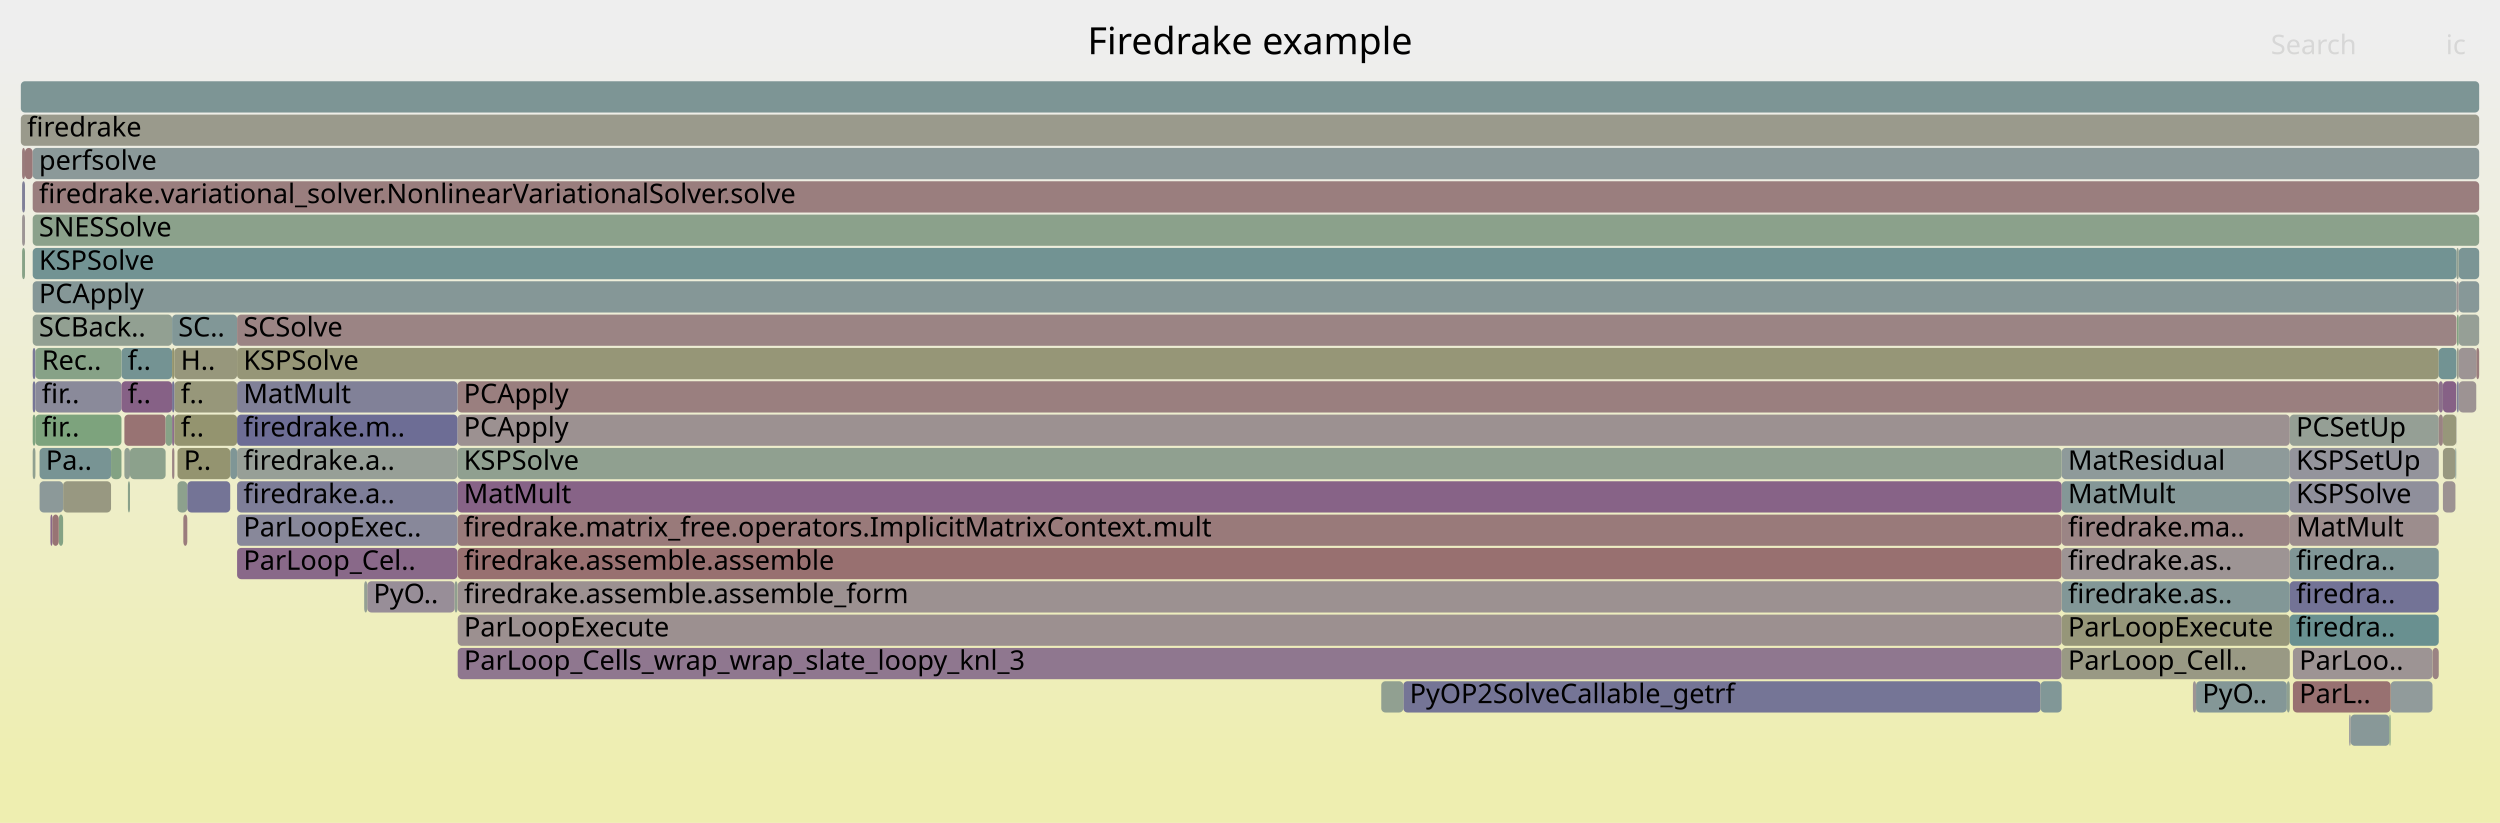
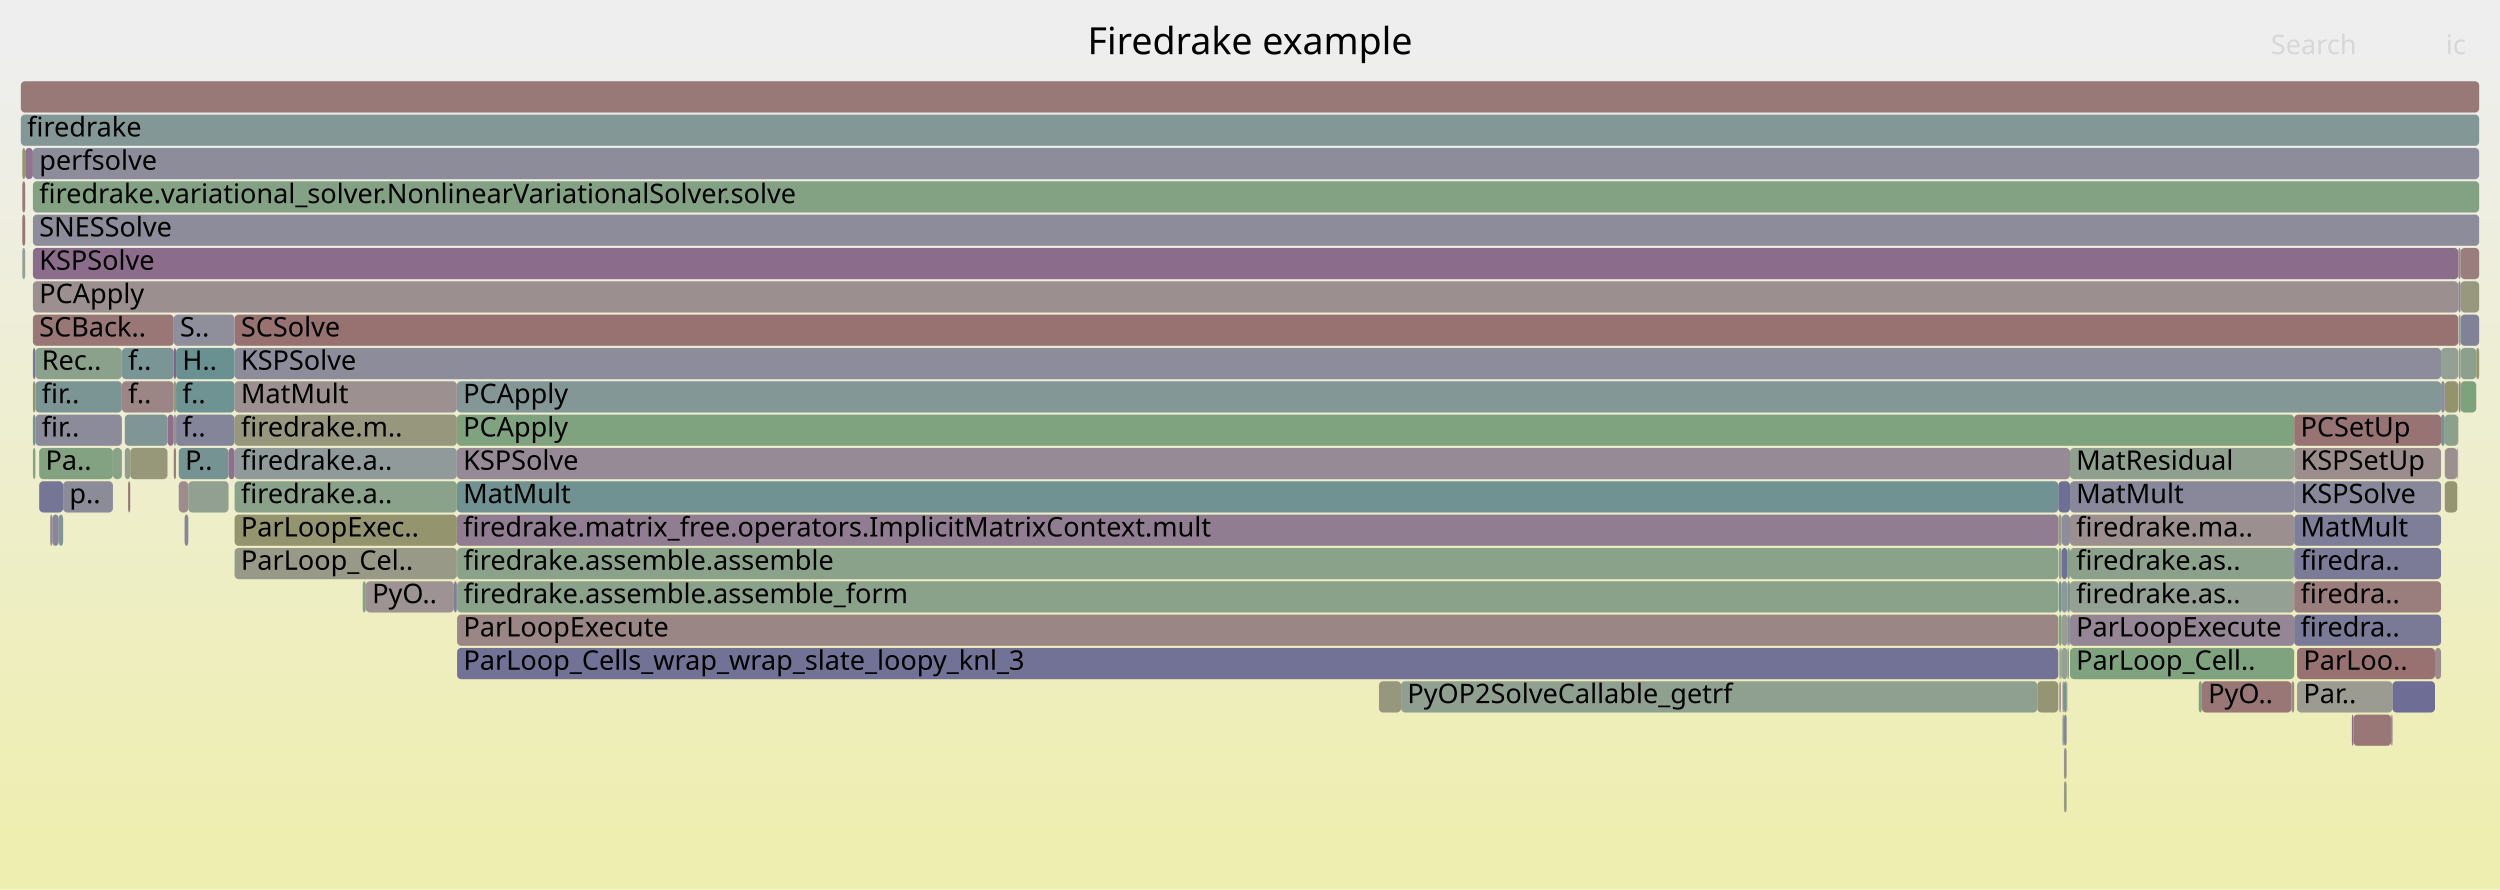
- <svg xmlns="http://www.w3.org/2000/svg" version="1.1" width="1200" height="395" viewBox="0 0 1200 395">
+ <svg xmlns="http://www.w3.org/2000/svg" version="1.1" width="1200" height="427" viewBox="0 0 1200 427">
  <defs>
    <linearGradient id="background" y1="0" y2="1" x1="0" x2="0">
      <stop stop-color="#eeeeee" offset="5%" />
      <stop stop-color="#eeeeb0" offset="95%" />
    </linearGradient>
  </defs>
  <style type="text/css">
	text { font-family:Verdana; font-size:13px; fill:rgb(0,0,0); }
	#search, #ignorecase { opacity:0.1; cursor:pointer; }
	#search:hover, #search.show, #ignorecase:hover, #ignorecase.show { opacity:1; }
	#subtitle { text-anchor:middle; font-color:rgb(160,160,160); }
	#title { text-anchor:middle; font-size:18px}
	#unzoom { cursor:pointer; }
	#frames &gt; *:hover { stroke:black; stroke-width:0.5; cursor:pointer; }
	.hide { display:none; }
	.parent { opacity:0.5; }
</style>
-   <rect x="0.0" y="0" width="1200.0" height="395.0" fill="url(#background)" />
+   <rect x="0.0" y="0" width="1200.0" height="427.0" fill="url(#background)" />
  <text id="title" x="600.00" y="26">Firedrake example</text>
-   <text id="details" x="10.00" y="377"> </text>
+   <text id="details" x="10.00" y="409"> </text>
  <text id="unzoom" x="10.00" y="26" class="hide">Reset Zoom</text>
  <text id="search" x="1090.00" y="26">Search</text>
  <text id="ignorecase" x="1174.00" y="26">ic</text>
-   <text id="matched" x="1090.00" y="377"> </text>
+   <text id="matched" x="1090.00" y="409"> </text>
  <g id="frames">
    <g>
-       <rect x="1170.6" y="183" width="2.0" height="15.0" fill="rgb(140.474,113.091,140.474)" rx="2" ry="2" />
-       <text x="1173.60" y="193.5" />
-     </g>
-     <g>
-       <rect x="219.6" y="199" width="879.5" height="15.0" fill="rgb(156.345,145.312,145.312)" rx="2" ry="2" />
-       <text x="222.58" y="209.5">PCApply</text>
-     </g>
-     <g>
-       <rect x="15.7" y="215" width="1.3" height="15.0" fill="rgb(144.042,160.272,144.042)" rx="2" ry="2" />
-       <text x="18.69" y="225.5" />
-     </g>
-     <g>
-       <rect x="989.6" y="295" width="109.5" height="15.0" fill="rgb(150.421,150.421,121.271)" rx="2" ry="2" />
-       <text x="992.63" y="305.5">ParLoopExecute</text>
-     </g>
-     <g>
-       <rect x="1099.1" y="199" width="71.5" height="15.0" fill="rgb(149.373,159.404,149.373)" rx="2" ry="2" />
-       <text x="1102.14" y="209.5">PCSetUp</text>
-     </g>
-     <g>
-       <rect x="62.4" y="215" width="17.1" height="15.0" fill="rgb(139.894,160.948,139.894)" rx="2" ry="2" />
-       <text x="65.44" y="225.5" />
-     </g>
-     <g>
-       <rect x="219.6" y="183" width="951.0" height="15.0" fill="rgb(153.936,126.846,126.846)" rx="2" ry="2" />
-       <text x="222.58" y="193.5">PCApply</text>
-     </g>
-     <g>
-       <rect x="61.4" y="231" width="1.0" height="15.0" fill="rgb(137.906,161.271,137.906)" rx="2" ry="2" />
-       <text x="64.38" y="241.5" />
-     </g>
-     <g>
-       <rect x="219.6" y="247" width="770.0" height="15.0" fill="rgb(153.357,122.406,122.406)" rx="2" ry="2" />
-       <text x="222.58" y="257.5">firedrake.matrix_free.operators.ImplicitMatrixContext.mult</text>
-     </g>
-     <g>
-       <rect x="218.2" y="279" width="1.4" height="15.0" fill="rgb(144.127,160.258,144.127)" rx="2" ry="2" />
-       <text x="221.17" y="289.5" />
-     </g>
-     <g>
-       <rect x="1099.1" y="279" width="71.5" height="15.0" fill="rgb(114.556,114.556,149.592)" rx="2" ry="2" />
-       <text x="1102.14" y="289.5">firedra..</text>
-     </g>
-     <g>
-       <rect x="82.6" y="199" width="1.1" height="15.0" fill="rgb(139.538,110.692,139.538)" rx="2" ry="2" />
-       <text x="85.56" y="209.5" />
-     </g>
-     <g>
-       <rect x="989.6" y="279" width="109.5" height="15.0" fill="rgb(129.807,150.691,150.691)" rx="2" ry="2" />
-       <text x="992.63" y="289.5">firedrake.as..</text>
-     </g>
-     <g>
-       <rect x="1097.7" y="327" width="1.4" height="15.0" fill="rgb(144.429,160.209,144.429)" rx="2" ry="2" />
-       <text x="1100.71" y="337.5" />
-     </g>
-     <g>
-       <rect x="59.7" y="215" width="2.7" height="15.0" fill="rgb(145.884,159.972,145.884)" rx="2" ry="2" />
-       <text x="62.72" y="225.5" />
-     </g>
-     <g>
-       <rect x="59.7" y="199" width="19.8" height="15.0" fill="rgb(152.452,115.463,115.463)" rx="2" ry="2" />
-       <text x="62.72" y="209.5" />
-     </g>
-     <g>
-       <rect x="83.7" y="199" width="30.1" height="15.0" fill="rgb(148.294,148.294,110.963)" rx="2" ry="2" />
-       <text x="86.74" y="209.5">f..</text>
-     </g>
-     <g>
-       <rect x="113.8" y="247" width="105.8" height="15.0" fill="rgb(135.622,135.622,153.669)" rx="2" ry="2" />
-       <text x="116.84" y="257.5">ParLoopExec..</text>
-     </g>
-     <g>
-       <rect x="85.2" y="231" width="4.7" height="15.0" fill="rgb(141.148,160.743,141.148)" rx="2" ry="2" />
-       <text x="88.19" y="241.5" />
-     </g>
-     <g>
-       <rect x="15.7" y="103" width="1174.3" height="15.0" fill="rgb(139.426,161.024,139.426)" rx="2" ry="2" />
-       <text x="18.69" y="113.5">SNESSolve</text>
-     </g>
-     <g>
-       <rect x="24.2" y="247" width="1.0" height="15.0" fill="rgb(136.748,103.541,136.748)" rx="2" ry="2" />
-       <text x="27.19" y="257.5" />
-     </g>
-     <g>
-       <rect x="1147.5" y="327" width="20.1" height="15.0" fill="rgb(144.951,154.617,154.617)" rx="2" ry="2" />
-       <text x="1150.51" y="337.5" />
-     </g>
-     <g>
-       <rect x="113.8" y="215" width="105.8" height="15.0" fill="rgb(150.614,159.202,150.614)" rx="2" ry="2" />
-       <text x="116.84" y="225.5">firedrake.a..</text>
-     </g>
-     <g>
-       <rect x="83.7" y="167" width="30.1" height="15.0" fill="rgb(151.017,151.017,124.16)" rx="2" ry="2" />
-       <text x="86.74" y="177.5">H..</text>
-     </g>
-     <g>
-       <rect x="989.6" y="215" width="109.5" height="15.0" fill="rgb(141.802,153.801,153.801)" rx="2" ry="2" />
-       <text x="992.63" y="225.5">MatResidual</text>
-     </g>
-     <g>
-       <rect x="10.6" y="87" width="1.4" height="15.0" fill="rgb(128.049,128.049,152.203)" rx="2" ry="2" />
-       <text x="13.58" y="97.5" />
-     </g>
-     <g>
-       <rect x="1167.6" y="311" width="3.0" height="15.0" fill="rgb(154.495,131.127,131.127)" rx="2" ry="2" />
-       <text x="1170.57" y="321.5" />
-     </g>
-     <g>
-       <rect x="113.8" y="167" width="1056.8" height="15.0" fill="rgb(149.863,149.863,118.565)" rx="2" ry="2" />
-       <text x="116.84" y="177.5">KSPSolve</text>
-     </g>
-     <g>
-       <rect x="82.6" y="215" width="1.1" height="15.0" fill="rgb(154.6,131.937,131.937)" rx="2" ry="2" />
-       <text x="85.56" y="225.5" />
-     </g>
-     <g>
-       <rect x="1052.6" y="327" width="1.5" height="15.0" fill="rgb(156.745,148.378,148.378)" rx="2" ry="2" />
-       <text x="1055.62" y="337.5" />
-     </g>
-     <g>
-       <rect x="19.0" y="215" width="34.3" height="15.0" fill="rgb(120.497,148.277,148.277)" rx="2" ry="2" />
-       <text x="22.00" y="225.5">Pa..</text>
-     </g>
-     <g>
-       <rect x="17.0" y="199" width="41.3" height="15.0" fill="rgb(124.824,163.401,124.824)" rx="2" ry="2" />
-       <text x="20.03" y="209.5">fir..</text>
-     </g>
-     <g>
-       <rect x="58.3" y="167" width="24.3" height="15.0" fill="rgb(116.119,147.142,147.142)" rx="2" ry="2" />
-       <text x="61.26" y="177.5">f..</text>
-     </g>
-     <g>
-       <rect x="10.6" y="103" width="1.4" height="15.0" fill="rgb(156.797,148.776,148.776)" rx="2" ry="2" />
-       <text x="13.58" y="113.5" />
-     </g>
-     <g>
-       <rect x="10.6" y="71" width="1.4" height="15.0" fill="rgb(153.385,122.62,122.62)" rx="2" ry="2" />
-       <text x="13.58" y="81.5" />
-     </g>
-     <g>
-       <rect x="174.8" y="279" width="1.5" height="15.0" fill="rgb(148.226,159.591,148.226)" rx="2" ry="2" />
-       <text x="177.80" y="289.5" />
-     </g>
-     <g>
-       <rect x="15.7" y="87" width="1174.3" height="15.0" fill="rgb(153.797,125.778,125.778)" rx="2" ry="2" />
-       <text x="18.69" y="97.5">firedrake.variational_solver.NonlinearVariationalSolver.solve</text>
-     </g>
-     <g>
-       <rect x="15.7" y="199" width="1.3" height="15.0" fill="rgb(127.178,163.018,127.178)" rx="2" ry="2" />
-       <text x="18.69" y="209.5" />
-     </g>
-     <g>
-       <rect x="1180.2" y="183" width="8.4" height="15.0" fill="rgb(156.626,147.463,147.463)" rx="2" ry="2" />
+       <rect x="1173.5" y="231" width="6.0" height="15.0" fill="rgb(148.624,148.624,112.561)" rx="2" ry="2" />
+       <text x="1176.52" y="241.5" />
+     </g>
+     <g>
+       <rect x="1102.6" y="327" width="45.8" height="15.0" fill="rgb(155.43,155.43,145.545)" rx="2" ry="2" />
+       <text x="1105.62" y="337.5">Par..</text>
+     </g>
+     <g>
+       <rect x="1171.7" y="167" width="8.3" height="15.0" fill="rgb(147.4,159.726,147.4)" rx="2" ry="2" />
+       <text x="1174.67" y="177.5" />
+     </g>
+     <g>
+       <rect x="989.6" y="247" width="4.0" height="15.0" fill="rgb(142.263,142.263,154.954)" rx="2" ry="2" />
+       <text x="992.63" y="257.5" />
+     </g>
+     <g>
+       <rect x="993.6" y="279" width="107.6" height="15.0" fill="rgb(147.358,159.732,147.358)" rx="2" ry="2" />
+       <text x="996.55" y="289.5">firedrake.as..</text>
+     </g>
+     <g>
+       <rect x="1055.4" y="327" width="1.5" height="15.0" fill="rgb(126.766,163.085,126.766)" rx="2" ry="2" />
+       <text x="1058.45" y="337.5" />
+     </g>
+     <g>
+       <rect x="30.3" y="231" width="23.9" height="15.0" fill="rgb(138.616,138.616,154.248)" rx="2" ry="2" />
+       <text x="33.30" y="241.5">p..</text>
+     </g>
+     <g>
+       <rect x="992.3" y="263" width="1.3" height="15.0" fill="rgb(125.468,163.296,125.468)" rx="2" ry="2" />
+       <text x="995.33" y="273.5" />
+     </g>
+     <g>
+       <rect x="15.8" y="119" width="1164.2" height="15.0" fill="rgb(138.909,109.08,138.909)" rx="2" ry="2" />
+       <text x="18.83" y="129.5">KSPSolve</text>
+     </g>
+     <g>
+       <rect x="1180.2" y="151" width="0.9" height="15.0" fill="rgb(143.617,160.341,143.617)" rx="2" ry="2" />
+       <text x="1183.21" y="161.5" />
+     </g>
+     <g>
+       <rect x="988.0" y="247" width="1.6" height="15.0" fill="rgb(153.265,153.265,135.055)" rx="2" ry="2" />
+       <text x="990.97" y="257.5" />
+     </g>
+     <g>
+       <rect x="1181.1" y="135" width="8.9" height="15.0" fill="rgb(151.688,151.688,127.411)" rx="2" ry="2" />
+       <text x="1184.09" y="145.5" />
+     </g>
+     <g>
+       <rect x="988.2" y="263" width="1.4" height="15.0" fill="rgb(140.941,160.777,140.941)" rx="2" ry="2" />
+       <text x="991.20" y="273.5" />
+     </g>
+     <g>
+       <rect x="112.6" y="167" width="1059.1" height="15.0" fill="rgb(139.778,139.778,154.473)" rx="2" ry="2" />
+       <text x="115.63" y="177.5">KSPSolve</text>
+     </g>
+     <g>
+       <rect x="80.4" y="199" width="3.0" height="15.0" fill="rgb(140.028,111.947,140.028)" rx="2" ry="2" />
+       <text x="83.45" y="209.5" />
+     </g>
+     <g>
+       <rect x="990.0" y="327" width="0.7" height="15.0" fill="rgb(155.204,136.562,136.562)" rx="2" ry="2" />
+       <text x="992.96" y="337.5" />
+     </g>
+     <g>
+       <rect x="993.6" y="231" width="107.6" height="15.0" fill="rgb(135.589,135.589,153.662)" rx="2" ry="2" />
+       <text x="996.55" y="241.5">MatMult</text>
+     </g>
+     <g>
+       <rect x="217.9" y="279" width="1.4" height="15.0" fill="rgb(126.571,126.571,151.917)" rx="2" ry="2" />
+       <text x="220.86" y="289.5" />
+     </g>
+     <g>
+       <rect x="1173.5" y="183" width="6.4" height="15.0" fill="rgb(147.624,147.624,107.717)" rx="2" ry="2" />
+       <text x="1176.52" y="193.5" />
+     </g>
+     <g>
+       <rect x="1101.2" y="215" width="70.5" height="15.0" fill="rgb(155.78,140.978,140.978)" rx="2" ry="2" />
+       <text x="1104.25" y="225.5">KSPSetUp</text>
+     </g>
+     <g>
+       <rect x="10.7" y="71" width="1.4" height="15.0" fill="rgb(148.573,148.573,112.316)" rx="2" ry="2" />
+       <text x="13.66" y="81.5" />
+     </g>
+     <g>
+       <rect x="989.6" y="263" width="2.7" height="15.0" fill="rgb(110.714,110.714,148.848)" rx="2" ry="2" />
+       <text x="992.63" y="273.5" />
+     </g>
+     <g>
+       <rect x="1128.9" y="343" width="0.7" height="15.0" fill="rgb(137.802,106.243,137.802)" rx="2" ry="2" />
+       <text x="1131.92" y="353.5" />
+     </g>
+     <g>
+       <rect x="15.8" y="151" width="67.6" height="15.0" fill="rgb(152.86,118.597,118.597)" rx="2" ry="2" />
+       <text x="18.83" y="161.5">SCBack..</text>
+     </g>
+     <g>
+       <rect x="219.4" y="295" width="768.6" height="15.0" fill="rgb(154.852,133.865,133.865)" rx="2" ry="2" />
+       <text x="222.45" y="305.5">ParLoopExecute</text>
+     </g>
+     <g>
+       <rect x="90.4" y="231" width="19.3" height="15.0" fill="rgb(144.548,160.19,144.548)" rx="2" ry="2" />
+       <text x="93.35" y="241.5" />
+     </g>
+     <g>
+       <rect x="17.0" y="199" width="41.5" height="15.0" fill="rgb(138.557,138.557,154.237)" rx="2" ry="2" />
+       <text x="20.01" y="209.5">fir..</text>
+     </g>
+     <g>
+       <rect x="10.7" y="87" width="1.4" height="15.0" fill="rgb(153.296,121.936,121.936)" rx="2" ry="2" />
+       <text x="13.66" y="97.5" />
+     </g>
+     <g>
+       <rect x="83.4" y="199" width="1.1" height="15.0" fill="rgb(156.147,143.792,143.792)" rx="2" ry="2" />
+       <text x="86.37" y="209.5" />
+     </g>
+     <g>
+       <rect x="988.2" y="279" width="1.4" height="15.0" fill="rgb(114.186,146.641,146.641)" rx="2" ry="2" />
+       <text x="991.20" y="289.5" />
+     </g>
+     <g>
+       <rect x="15.8" y="103" width="1174.2" height="15.0" fill="rgb(139.635,139.635,154.446)" rx="2" ry="2" />
+       <text x="18.83" y="113.5">SNESSolve</text>
+     </g>
+     <g>
+       <rect x="1171.7" y="183" width="1.8" height="15.0" fill="rgb(140.669,140.669,154.646)" rx="2" ry="2" />
+       <text x="1174.67" y="193.5" />
+     </g>
+     <g>
+       <rect x="1179.9" y="183" width="0.1" height="15.0" fill="rgb(128.988,150.478,150.478)" rx="2" ry="2" />
+       <text x="1182.91" y="193.5" />
+     </g>
+     <g>
+       <rect x="219.3" y="231" width="768.7" height="15.0" fill="rgb(113.419,146.442,146.442)" rx="2" ry="2" />
+       <text x="222.31" y="241.5">MatMult</text>
+     </g>
+     <g>
+       <rect x="112.6" y="151" width="1067.4" height="15.0" fill="rgb(152.1,112.764,112.764)" rx="2" ry="2" />
+       <text x="115.63" y="161.5">SCSolve</text>
+     </g>
+     <g>
+       <rect x="992.3" y="279" width="1.3" height="15.0" fill="rgb(128.482,150.347,150.347)" rx="2" ry="2" />
+       <text x="995.33" y="289.5" />
+     </g>
+     <g>
+       <rect x="219.4" y="311" width="768.6" height="15.0" fill="rgb(114.358,114.358,149.553)" rx="2" ry="2" />
+       <text x="222.45" y="321.5">ParLoop_Cells_wrap_wrap_slate_loopy_knl_3</text>
+     </g>
+     <g>
+       <rect x="993.6" y="263" width="107.6" height="15.0" fill="rgb(140.483,160.852,140.483)" rx="2" ry="2" />
+       <text x="996.55" y="273.5">firedrake.as..</text>
+     </g>
+     <g>
+       <rect x="10.0" y="39" width="1180.0" height="15.0" fill="rgb(153.088,120.345,120.345)" rx="2" ry="2" />
+       <text x="13.00" y="49.5" />
+     </g>
+     <g>
+       <rect x="1179.9" y="199" width="0.1" height="15.0" fill="rgb(154.294,129.589,129.589)" rx="2" ry="2" />
+       <text x="1182.91" y="209.5" />
+     </g>
+     <g>
+       <rect x="85.8" y="215" width="23.9" height="15.0" fill="rgb(116.953,147.358,147.358)" rx="2" ry="2" />
+       <text x="88.85" y="225.5">P..</text>
+     </g>
+     <g>
+       <rect x="672.5" y="327" width="305.4" height="15.0" fill="rgb(143.588,160.346,143.588)" rx="2" ry="2" />
+       <text x="675.51" y="337.5">PyOP2SolveCallable_getrf</text>
+     </g>
+     <g>
+       <rect x="17.0" y="167" width="41.5" height="15.0" fill="rgb(139.817,160.96,139.817)" rx="2" ry="2" />
+       <text x="20.01" y="177.5">Rec..</text>
+     </g>
+     <g>
+       <rect x="18.8" y="215" width="35.4" height="15.0" fill="rgb(130.494,162.478,130.494)" rx="2" ry="2" />
+       <text x="21.83" y="225.5">Pa..</text>
+     </g>
+     <g>
+       <rect x="988.5" y="327" width="0.7" height="15.0" fill="rgb(147.376,130.775,147.376)" rx="2" ry="2" />
+       <text x="991.48" y="337.5" />
+     </g>
+     <g>
+       <rect x="85.8" y="231" width="4.6" height="15.0" fill="rgb(155.627,139.805,139.805)" rx="2" ry="2" />
+       <text x="88.85" y="241.5" />
+     </g>
+     <g>
+       <rect x="993.6" y="311" width="107.6" height="15.0" fill="rgb(127.263,163.004,127.263)" rx="2" ry="2" />
+       <text x="996.55" y="321.5">ParLoop_Cell..</text>
+     </g>
+     <g>
+       <rect x="1180.0" y="135" width="1.1" height="15.0" fill="rgb(147.081,130.021,147.081)" rx="2" ry="2" />
+       <text x="1183.05" y="145.5" />
+     </g>
+     <g>
+       <rect x="990.7" y="375" width="1.3" height="15.0" fill="rgb(152.988,152.988,133.71)" rx="2" ry="2" />
+       <text x="993.67" y="385.5" />
+     </g>
+     <g>
+       <rect x="992.3" y="311" width="0.8" height="15.0" fill="rgb(152.537,152.537,131.524)" rx="2" ry="2" />
+       <text x="995.33" y="321.5" />
+     </g>
+     <g>
+       <rect x="15.8" y="215" width="1.2" height="15.0" fill="rgb(134.084,161.893,134.084)" rx="2" ry="2" />
+       <text x="18.83" y="225.5" />
+     </g>
+     <g>
+       <rect x="175.6" y="279" width="42.3" height="15.0" fill="rgb(156.542,146.822,146.822)" rx="2" ry="2" />
+       <text x="178.63" y="289.5">PyO..</text>
+     </g>
+     <g>
+       <rect x="15.8" y="167" width="1.2" height="15.0" fill="rgb(118.846,118.846,150.422)" rx="2" ry="2" />
+       <text x="18.83" y="177.5" />
+     </g>
+     <g>
+       <rect x="989.6" y="295" width="2.7" height="15.0" fill="rgb(155.911,155.911,147.877)" rx="2" ry="2" />
+       <text x="992.63" y="305.5" />
+     </g>
+     <g>
+       <rect x="58.5" y="167" width="24.9" height="15.0" fill="rgb(121.91,148.643,148.643)" rx="2" ry="2" />
+       <text x="61.48" y="177.5">f..</text>
+     </g>
+     <g>
+       <rect x="219.3" y="183" width="952.4" height="15.0" fill="rgb(131.988,151.256,151.256)" rx="2" ry="2" />
+       <text x="222.31" y="193.5">PCApply</text>
+     </g>
+     <g>
+       <rect x="1171.7" y="199" width="1.8" height="15.0" fill="rgb(117.64,147.536,147.536)" rx="2" ry="2" />
+       <text x="1174.67" y="209.5" />
+     </g>
+     <g>
+       <rect x="58.5" y="183" width="24.9" height="15.0" fill="rgb(154.687,132.599,132.599)" rx="2" ry="2" />
+       <text x="61.48" y="193.5">f..</text>
+     </g>
+     <g>
+       <rect x="988.5" y="311" width="0.7" height="15.0" fill="rgb(125.969,163.214,125.969)" rx="2" ry="2" />
+       <text x="991.48" y="321.5" />
+     </g>
+     <g>
+       <rect x="993.6" y="295" width="107.6" height="15.0" fill="rgb(148.469,133.577,148.469)" rx="2" ry="2" />
+       <text x="996.55" y="305.5">ParLoopExecute</text>
+     </g>
+     <g>
+       <rect x="1101.2" y="199" width="70.5" height="15.0" fill="rgb(152.415,115.181,115.181)" rx="2" ry="2" />
+       <text x="1104.25" y="209.5">PCSetUp</text>
+     </g>
+     <g>
+       <rect x="10.0" y="55" width="1180.0" height="15.0" fill="rgb(130.689,150.919,150.919)" rx="2" ry="2" />
+       <text x="13.00" y="65.5">firedrake</text>
+     </g>
+     <g>
+       <rect x="990.7" y="343" width="1.3" height="15.0" fill="rgb(132.702,132.702,153.104)" rx="2" ry="2" />
+       <text x="993.67" y="353.5" />
+     </g>
+     <g>
+       <rect x="17.0" y="183" width="41.5" height="15.0" fill="rgb(122.772,148.867,148.867)" rx="2" ry="2" />
+       <text x="20.01" y="193.5">fir..</text>
+     </g>
+     <g>
+       <rect x="1179.5" y="215" width="0.4" height="15.0" fill="rgb(155.666,140.109,140.109)" rx="2" ry="2" />
+       <text x="1182.53" y="225.5" />
+     </g>
+     <g>
+       <rect x="1173.5" y="215" width="6.0" height="15.0" fill="rgb(156.099,143.429,143.429)" rx="2" ry="2" />
+       <text x="1176.52" y="225.5" />
+     </g>
+     <g>
+       <rect x="219.3" y="199" width="881.9" height="15.0" fill="rgb(127.407,162.98,127.407)" rx="2" ry="2" />
+       <text x="222.31" y="209.5">PCApply</text>
+     </g>
+     <g>
+       <rect x="993.1" y="295" width="0.5" height="15.0" fill="rgb(134.037,161.901,134.037)" rx="2" ry="2" />
+       <text x="996.14" y="305.5" />
+     </g>
+     <g>
+       <rect x="28.2" y="247" width="2.1" height="15.0" fill="rgb(126.209,149.758,149.758)" rx="2" ry="2" />
+       <text x="31.16" y="257.5" />
+     </g>
+     <g>
+       <rect x="88.6" y="247" width="1.8" height="15.0" fill="rgb(134.255,134.255,153.404)" rx="2" ry="2" />
+       <text x="91.56" y="257.5" />
+     </g>
+     <g>
+       <rect x="83.4" y="151" width="29.2" height="15.0" fill="rgb(142.891,142.891,155.076)" rx="2" ry="2" />
+       <text x="86.37" y="161.5">S..</text>
+     </g>
+     <g>
+       <rect x="174.1" y="279" width="1.5" height="15.0" fill="rgb(132.636,162.129,132.636)" rx="2" ry="2" />
+       <text x="177.14" y="289.5" />
+     </g>
+     <g>
+       <rect x="219.3" y="247" width="768.7" height="15.0" fill="rgb(145.298,125.452,145.298)" rx="2" ry="2" />
+       <text x="222.31" y="257.5">firedrake.matrix_free.operators.ImplicitMatrixContext.mult</text>
+     </g>
+     <g>
+       <rect x="1148.4" y="327" width="20.4" height="15.0" fill="rgb(109.069,109.069,148.529)" rx="2" ry="2" />
+       <text x="1151.36" y="337.5" />
+     </g>
+     <g>
+       <rect x="219.3" y="215" width="774.3" height="15.0" fill="rgb(150.135,137.846,150.135)" rx="2" ry="2" />
+       <text x="222.31" y="225.5">KSPSolve</text>
+     </g>
+     <g>
+       <rect x="83.4" y="215" width="1.1" height="15.0" fill="rgb(153.775,125.609,125.609)" rx="2" ry="2" />
+       <text x="86.37" y="225.5" />
+     </g>
+     <g>
+       <rect x="12.1" y="71" width="3.7" height="15.0" fill="rgb(141.745,116.347,141.745)" rx="2" ry="2" />
+       <text x="15.13" y="81.5" />
+     </g>
+     <g>
+       <rect x="83.4" y="167" width="1.1" height="15.0" fill="rgb(134.185,96.973,134.185)" rx="2" ry="2" />
+       <text x="86.37" y="177.5" />
+     </g>
+     <g>
+       <rect x="988.2" y="295" width="1.4" height="15.0" fill="rgb(123.67,163.589,123.67)" rx="2" ry="2" />
+       <text x="991.20" y="305.5" />
+     </g>
+     <g>
+       <rect x="83.4" y="183" width="1.1" height="15.0" fill="rgb(150.859,150.859,123.393)" rx="2" ry="2" />
+       <text x="86.37" y="193.5" />
+     </g>
+     <g>
+       <rect x="59.9" y="215" width="2.6" height="15.0" fill="rgb(144.207,160.245,144.207)" rx="2" ry="2" />
+       <text x="62.90" y="225.5" />
+     </g>
+     <g>
+       <rect x="10.7" y="119" width="1.4" height="15.0" fill="rgb(150.768,159.177,150.768)" rx="2" ry="2" />
+       <text x="13.66" y="129.5" />
+     </g>
+     <g>
+       <rect x="977.9" y="327" width="10.1" height="15.0" fill="rgb(149.097,149.097,114.853)" rx="2" ry="2" />
+       <text x="980.86" y="337.5" />
+     </g>
+     <g>
+       <rect x="989.2" y="311" width="0.4" height="15.0" fill="rgb(150.78,139.5,150.78)" rx="2" ry="2" />
+       <text x="992.22" y="321.5" />
+     </g>
+     <g>
+       <rect x="992.0" y="327" width="0.3" height="15.0" fill="rgb(144.483,123.363,144.483)" rx="2" ry="2" />
+       <text x="994.95" y="337.5" />
+     </g>
+     <g>
+       <rect x="24.1" y="247" width="1.0" height="15.0" fill="rgb(154.957,134.671,134.671)" rx="2" ry="2" />
+       <text x="27.12" y="257.5" />
+     </g>
+     <g>
+       <rect x="1173.5" y="199" width="6.4" height="15.0" fill="rgb(140.168,160.903,140.168)" rx="2" ry="2" />
+       <text x="1176.52" y="209.5" />
+     </g>
+     <g>
+       <rect x="25.1" y="247" width="3.1" height="15.0" fill="rgb(135.246,135.246,153.596)" rx="2" ry="2" />
+       <text x="28.14" y="257.5" />
+     </g>
+     <g>
+       <rect x="112.6" y="215" width="106.7" height="15.0" fill="rgb(143.79,154.316,154.316)" rx="2" ry="2" />
+       <text x="115.63" y="225.5">firedrake.a..</text>
+     </g>
+     <g>
+       <rect x="112.6" y="199" width="106.7" height="15.0" fill="rgb(151.261,151.261,125.34)" rx="2" ry="2" />
+       <text x="115.63" y="209.5">firedrake.m..</text>
+     </g>
+     <g>
+       <rect x="1180.2" y="183" width="0.9" height="15.0" fill="rgb(154.244,129.204,129.204)" rx="2" ry="2" />
      <text x="1183.21" y="193.5" />
    </g>
    <g>
-       <rect x="219.7" y="311" width="769.9" height="15.0" fill="rgb(142.971,119.489,142.971)" rx="2" ry="2" />
-       <text x="222.70" y="321.5">ParLoop_Cells_wrap_wrap_slate_loopy_knl_3</text>
-     </g>
-     <g>
-       <rect x="673.6" y="327" width="305.9" height="15.0" fill="rgb(117.424,117.424,150.147)" rx="2" ry="2" />
-       <text x="676.63" y="337.5">PyOP2SolveCallable_getrf</text>
-     </g>
-     <g>
-       <rect x="113.8" y="199" width="105.8" height="15.0" fill="rgb(108.925,108.925,148.502)" rx="2" ry="2" />
-       <text x="116.84" y="209.5">firedrake.m..</text>
-     </g>
-     <g>
-       <rect x="1179.1" y="135" width="1.1" height="15.0" fill="rgb(156.71,148.108,148.108)" rx="2" ry="2" />
-       <text x="1182.13" y="145.5" />
-     </g>
-     <g>
-       <rect x="1128.3" y="343" width="18.6" height="15.0" fill="rgb(136.445,152.412,152.412)" rx="2" ry="2" />
-       <text x="1131.27" y="353.5" />
-     </g>
-     <g>
-       <rect x="1180.2" y="135" width="9.8" height="15.0" fill="rgb(134.824,151.992,151.992)" rx="2" ry="2" />
-       <text x="1183.21" y="145.5" />
-     </g>
-     <g>
-       <rect x="1099.1" y="263" width="71.5" height="15.0" fill="rgb(127.6,150.118,150.118)" rx="2" ry="2" />
-       <text x="1102.14" y="273.5">firedra..</text>
-     </g>
-     <g>
-       <rect x="1127.6" y="343" width="0.7" height="15.0" fill="rgb(145.192,145.192,155.521)" rx="2" ry="2" />
-       <text x="1130.60" y="353.5" />
-     </g>
-     <g>
-       <rect x="1180.2" y="119" width="9.8" height="15.0" fill="rgb(123.069,148.944,148.944)" rx="2" ry="2" />
-       <text x="1183.21" y="129.5" />
-     </g>
-     <g>
-       <rect x="1179.3" y="167" width="0.9" height="15.0" fill="rgb(154.093,154.093,139.065)" rx="2" ry="2" />
-       <text x="1182.29" y="177.5" />
-     </g>
-     <g>
-       <rect x="989.6" y="231" width="109.5" height="15.0" fill="rgb(131.879,151.228,151.228)" rx="2" ry="2" />
-       <text x="992.63" y="241.5">MatMult</text>
-     </g>
-     <g>
-       <rect x="1188.6" y="167" width="1.4" height="15.0" fill="rgb(153.682,124.899,124.899)" rx="2" ry="2" />
-       <text x="1191.60" y="177.5" />
-     </g>
-     <g>
-       <rect x="979.5" y="327" width="10.1" height="15.0" fill="rgb(129.105,150.509,150.509)" rx="2" ry="2" />
-       <text x="982.52" y="337.5" />
-     </g>
-     <g>
-       <rect x="15.7" y="151" width="66.9" height="15.0" fill="rgb(145.703,160.002,145.703)" rx="2" ry="2" />
-       <text x="18.69" y="161.5">SCBack..</text>
-     </g>
-     <g>
-       <rect x="53.3" y="215" width="5.0" height="15.0" fill="rgb(131.231,162.358,131.231)" rx="2" ry="2" />
-       <text x="56.28" y="225.5" />
-     </g>
-     <g>
-       <rect x="219.7" y="279" width="769.9" height="15.0" fill="rgb(156.272,144.748,144.748)" rx="2" ry="2" />
-       <text x="222.70" y="289.5">firedrake.assemble.assemble_form</text>
-     </g>
-     <g>
-       <rect x="113.8" y="183" width="105.8" height="15.0" fill="rgb(128.507,128.507,152.292)" rx="2" ry="2" />
-       <text x="116.84" y="193.5">MatMult</text>
-     </g>
-     <g>
-       <rect x="1099.1" y="247" width="71.5" height="15.0" fill="rgb(155.799,141.128,141.128)" rx="2" ry="2" />
-       <text x="1102.14" y="257.5">MatMult</text>
-     </g>
-     <g>
-       <rect x="82.6" y="167" width="1.1" height="15.0" fill="rgb(147.828,147.828,108.704)" rx="2" ry="2" />
-       <text x="85.56" y="177.5" />
-     </g>
-     <g>
-       <rect x="15.7" y="135" width="1163.4" height="15.0" fill="rgb(132.892,151.491,151.491)" rx="2" ry="2" />
-       <text x="18.69" y="145.5">PCApply</text>
-     </g>
-     <g>
-       <rect x="10.6" y="119" width="1.4" height="15.0" fill="rgb(134.861,161.767,134.861)" rx="2" ry="2" />
-       <text x="13.58" y="129.5" />
-     </g>
-     <g>
-       <rect x="1054.1" y="327" width="43.6" height="15.0" fill="rgb(132.269,151.329,151.329)" rx="2" ry="2" />
-       <text x="1057.13" y="337.5">PyO..</text>
-     </g>
-     <g>
-       <rect x="30.3" y="231" width="23.0" height="15.0" fill="rgb(152.096,152.096,129.391)" rx="2" ry="2" />
-       <text x="33.33" y="241.5" />
-     </g>
-     <g>
-       <rect x="1172.6" y="183" width="6.4" height="15.0" fill="rgb(134.29,97.243,134.29)" rx="2" ry="2" />
-       <text x="1175.64" y="193.5" />
-     </g>
-     <g>
-       <rect x="83.7" y="183" width="30.1" height="15.0" fill="rgb(150.57,150.57,121.995)" rx="2" ry="2" />
-       <text x="86.74" y="193.5">f..</text>
-     </g>
-     <g>
-       <rect x="1099.1" y="215" width="71.5" height="15.0" fill="rgb(147.701,147.701,156.007)" rx="2" ry="2" />
-       <text x="1102.14" y="225.5">KSPSetUp</text>
-     </g>
-     <g>
-       <rect x="10.0" y="39" width="1180.0" height="15.0" fill="rgb(125.211,149.499,149.499)" rx="2" ry="2" />
-       <text x="13.00" y="49.5" />
-     </g>
-     <g>
-       <rect x="1179.0" y="199" width="0.1" height="15.0" fill="rgb(113.023,113.023,149.295)" rx="2" ry="2" />
-       <text x="1181.99" y="209.5" />
-     </g>
-     <g>
-       <rect x="1172.6" y="199" width="6.4" height="15.0" fill="rgb(150.659,150.659,122.426)" rx="2" ry="2" />
-       <text x="1175.64" y="209.5" />
-     </g>
-     <g>
-       <rect x="19.0" y="231" width="11.3" height="15.0" fill="rgb(139.999,153.333,153.333)" rx="2" ry="2" />
-       <text x="22.00" y="241.5" />
-     </g>
-     <g>
-       <rect x="110.5" y="215" width="3.3" height="15.0" fill="rgb(127.341,150.051,150.051)" rx="2" ry="2" />
-       <text x="113.51" y="225.5" />
-     </g>
-     <g>
-       <rect x="82.6" y="183" width="1.1" height="15.0" fill="rgb(114.777,114.777,149.634)" rx="2" ry="2" />
-       <text x="85.56" y="193.5" />
-     </g>
-     <g>
-       <rect x="12.0" y="71" width="3.7" height="15.0" fill="rgb(153.03,119.9,119.9)" rx="2" ry="2" />
-       <text x="14.99" y="81.5" />
-     </g>
-     <g>
-       <rect x="1170.6" y="199" width="2.0" height="15.0" fill="rgb(154.462,130.876,130.876)" rx="2" ry="2" />
-       <text x="1173.60" y="209.5" />
-     </g>
-     <g>
-       <rect x="1100.6" y="327" width="46.9" height="15.0" fill="rgb(152.147,113.13,113.13)" rx="2" ry="2" />
-       <text x="1103.64" y="337.5">ParL..</text>
-     </g>
-     <g>
-       <rect x="15.7" y="183" width="1.3" height="15.0" fill="rgb(117.936,117.936,150.246)" rx="2" ry="2" />
-       <text x="18.69" y="193.5" />
-     </g>
-     <g>
-       <rect x="10.0" y="55" width="1180.0" height="15.0" fill="rgb(154.253,154.253,139.84)" rx="2" ry="2" />
-       <text x="13.00" y="65.5">firedrake</text>
-     </g>
-     <g>
-       <rect x="1179.0" y="183" width="0.1" height="15.0" fill="rgb(150.292,159.255,150.292)" rx="2" ry="2" />
-       <text x="1181.99" y="193.5" />
-     </g>
-     <g>
-       <rect x="15.7" y="167" width="1.3" height="15.0" fill="rgb(121.392,121.392,150.915)" rx="2" ry="2" />
-       <text x="18.69" y="177.5" />
-     </g>
-     <g>
-       <rect x="219.6" y="231" width="770.0" height="15.0" fill="rgb(134.887,98.774,134.887)" rx="2" ry="2" />
-       <text x="222.58" y="241.5">MatMult</text>
-     </g>
-     <g>
-       <rect x="1180.2" y="167" width="8.4" height="15.0" fill="rgb(156.642,147.586,147.586)" rx="2" ry="2" />
+       <rect x="988.0" y="231" width="5.6" height="15.0" fill="rgb(111.018,111.018,148.907)" rx="2" ry="2" />
+       <text x="990.97" y="241.5" />
+     </g>
+     <g>
+       <rect x="112.6" y="183" width="106.7" height="15.0" fill="rgb(156.167,143.945,143.945)" rx="2" ry="2" />
+       <text x="115.63" y="193.5">MatMult</text>
+     </g>
+     <g>
+       <rect x="62.5" y="215" width="17.9" height="15.0" fill="rgb(150.633,150.633,122.297)" rx="2" ry="2" />
+       <text x="65.47" y="225.5" />
+     </g>
+     <g>
+       <rect x="15.8" y="87" width="1174.2" height="15.0" fill="rgb(131.442,162.323,131.442)" rx="2" ry="2" />
+       <text x="18.83" y="97.5">firedrake.variational_solver.NonlinearVariationalSolver.solve</text>
+     </g>
+     <g>
+       <rect x="1181.1" y="183" width="7.5" height="15.0" fill="rgb(124.289,163.488,124.289)" rx="2" ry="2" />
+       <text x="1184.09" y="193.5" />
+     </g>
+     <g>
+       <rect x="1101.2" y="263" width="70.5" height="15.0" fill="rgb(122.94,122.94,151.214)" rx="2" ry="2" />
+       <text x="1104.25" y="273.5">firedra..</text>
+     </g>
+     <g>
+       <rect x="989.6" y="279" width="2.7" height="15.0" fill="rgb(140.317,153.415,153.415)" rx="2" ry="2" />
+       <text x="992.63" y="289.5" />
+     </g>
+     <g>
+       <rect x="1188.6" y="167" width="1.4" height="15.0" fill="rgb(148.677,148.677,112.818)" rx="2" ry="2" />
+       <text x="1191.61" y="177.5" />
+     </g>
+     <g>
+       <rect x="1056.9" y="327" width="43.0" height="15.0" fill="rgb(152.881,118.757,118.757)" rx="2" ry="2" />
+       <text x="1059.92" y="337.5">PyO..</text>
+     </g>
+     <g>
+       <rect x="10.7" y="103" width="1.4" height="15.0" fill="rgb(152.661,117.07,117.07)" rx="2" ry="2" />
+       <text x="13.66" y="113.5" />
+     </g>
+     <g>
+       <rect x="990.7" y="327" width="1.3" height="15.0" fill="rgb(117.769,147.57,147.57)" rx="2" ry="2" />
+       <text x="993.67" y="337.5" />
+     </g>
+     <g>
+       <rect x="1180.2" y="167" width="0.9" height="15.0" fill="rgb(142.467,153.973,153.973)" rx="2" ry="2" />
      <text x="1183.21" y="177.5" />
    </g>
    <g>
-       <rect x="1179.1" y="119" width="1.1" height="15.0" fill="rgb(145.532,160.03,145.532)" rx="2" ry="2" />
-       <text x="1182.13" y="129.5" />
-     </g>
-     <g>
-       <rect x="1172.6" y="215" width="6.0" height="15.0" fill="rgb(151.773,151.773,127.822)" rx="2" ry="2" />
-       <text x="1175.64" y="225.5" />
-     </g>
-     <g>
-       <rect x="17.0" y="167" width="41.3" height="15.0" fill="rgb(134.951,161.752,134.951)" rx="2" ry="2" />
-       <text x="20.03" y="177.5">Rec..</text>
-     </g>
-     <g>
-       <rect x="1179.3" y="151" width="0.9" height="15.0" fill="rgb(130.028,162.554,130.028)" rx="2" ry="2" />
-       <text x="1182.29" y="161.5" />
-     </g>
-     <g>
-       <rect x="1179.3" y="183" width="0.9" height="15.0" fill="rgb(128.958,128.958,152.379)" rx="2" ry="2" />
-       <text x="1182.29" y="193.5" />
-     </g>
-     <g>
-       <rect x="1099.1" y="295" width="71.5" height="15.0" fill="rgb(105.226,144.318,144.318)" rx="2" ry="2" />
-       <text x="1102.14" y="305.5">firedra..</text>
-     </g>
-     <g>
-       <rect x="176.3" y="279" width="41.9" height="15.0" fill="rgb(151.94,142.471,151.94)" rx="2" ry="2" />
-       <text x="179.27" y="289.5">PyO..</text>
-     </g>
-     <g>
-       <rect x="219.7" y="263" width="769.9" height="15.0" fill="rgb(152.006,112.049,112.049)" rx="2" ry="2" />
-       <text x="222.70" y="273.5">firedrake.assemble.assemble</text>
-     </g>
-     <g>
-       <rect x="219.7" y="295" width="769.9" height="15.0" fill="rgb(156.141,143.751,143.751)" rx="2" ry="2" />
-       <text x="222.70" y="305.5">ParLoopExecute</text>
-     </g>
-     <g>
-       <rect x="1178.6" y="215" width="0.4" height="15.0" fill="rgb(121.568,148.555,148.555)" rx="2" ry="2" />
-       <text x="1181.59" y="225.5" />
-     </g>
-     <g>
-       <rect x="1172.6" y="231" width="6.0" height="15.0" fill="rgb(156.422,145.899,145.899)" rx="2" ry="2" />
-       <text x="1175.64" y="241.5" />
-     </g>
-     <g>
-       <rect x="1099.1" y="231" width="71.5" height="15.0" fill="rgb(143.468,143.468,155.187)" rx="2" ry="2" />
-       <text x="1102.14" y="241.5">KSPSolve</text>
-     </g>
-     <g>
-       <rect x="1170.6" y="167" width="8.5" height="15.0" fill="rgb(113.673,146.508,146.508)" rx="2" ry="2" />
-       <text x="1173.60" y="177.5" />
-     </g>
-     <g>
-       <rect x="219.6" y="215" width="770.0" height="15.0" fill="rgb(143.744,160.321,143.744)" rx="2" ry="2" />
-       <text x="222.58" y="225.5">KSPSolve</text>
-     </g>
-     <g>
-       <rect x="989.6" y="311" width="109.5" height="15.0" fill="rgb(152.664,152.664,132.141)" rx="2" ry="2" />
-       <text x="992.63" y="321.5">ParLoop_Cell..</text>
-     </g>
-     <g>
-       <rect x="1146.9" y="343" width="0.6" height="15.0" fill="rgb(129.534,162.634,129.534)" rx="2" ry="2" />
-       <text x="1149.88" y="353.5" />
-     </g>
-     <g>
-       <rect x="989.6" y="247" width="109.5" height="15.0" fill="rgb(154.709,132.765,132.765)" rx="2" ry="2" />
-       <text x="992.63" y="257.5">firedrake.ma..</text>
-     </g>
-     <g>
-       <rect x="82.6" y="151" width="31.2" height="15.0" fill="rgb(129.121,150.513,150.513)" rx="2" ry="2" />
-       <text x="85.56" y="161.5">SC..</text>
-     </g>
-     <g>
-       <rect x="113.8" y="151" width="1065.3" height="15.0" fill="rgb(154.649,132.307,132.307)" rx="2" ry="2" />
-       <text x="116.84" y="161.5">SCSolve</text>
-     </g>
-     <g>
-       <rect x="79.5" y="199" width="3.1" height="15.0" fill="rgb(135.163,161.718,135.163)" rx="2" ry="2" />
-       <text x="82.53" y="209.5" />
-     </g>
-     <g>
-       <rect x="88.0" y="247" width="1.9" height="15.0" fill="rgb(153.611,124.349,124.349)" rx="2" ry="2" />
-       <text x="91.01" y="257.5" />
-     </g>
-     <g>
-       <rect x="989.6" y="263" width="109.5" height="15.0" fill="rgb(156.693,147.977,147.977)" rx="2" ry="2" />
-       <text x="992.63" y="273.5">firedrake.as..</text>
-     </g>
-     <g>
-       <rect x="1100.6" y="311" width="67.0" height="15.0" fill="rgb(156.735,148.301,148.301)" rx="2" ry="2" />
-       <text x="1103.64" y="321.5">ParLoo..</text>
-     </g>
-     <g>
-       <rect x="28.2" y="247" width="2.1" height="15.0" fill="rgb(132.277,162.187,132.277)" rx="2" ry="2" />
-       <text x="31.20" y="257.5" />
-     </g>
-     <g>
-       <rect x="113.8" y="231" width="105.8" height="15.0" fill="rgb(126.081,126.081,151.822)" rx="2" ry="2" />
-       <text x="116.84" y="241.5">firedrake.a..</text>
-     </g>
-     <g>
-       <rect x="1180.2" y="151" width="9.8" height="15.0" fill="rgb(150.171,159.274,150.171)" rx="2" ry="2" />
-       <text x="1183.21" y="161.5" />
-     </g>
-     <g>
-       <rect x="17.0" y="183" width="41.3" height="15.0" fill="rgb(138.293,138.293,154.186)" rx="2" ry="2" />
-       <text x="20.03" y="193.5">fir..</text>
-     </g>
-     <g>
-       <rect x="15.7" y="71" width="1174.3" height="15.0" fill="rgb(138.766,153.013,153.013)" rx="2" ry="2" />
-       <text x="18.69" y="81.5">perfsolve</text>
-     </g>
-     <g>
-       <rect x="113.8" y="263" width="105.8" height="15.0" fill="rgb(137.126,104.51,137.126)" rx="2" ry="2" />
-       <text x="116.84" y="273.5">ParLoop_Cel..</text>
-     </g>
-     <g>
-       <rect x="663.0" y="327" width="10.6" height="15.0" fill="rgb(145.371,160.056,145.371)" rx="2" ry="2" />
-       <text x="665.96" y="337.5" />
-     </g>
-     <g>
-       <rect x="15.7" y="119" width="1163.4" height="15.0" fill="rgb(114.006,146.594,146.594)" rx="2" ry="2" />
-       <text x="18.69" y="129.5">KSPSolve</text>
-     </g>
-     <g>
-       <rect x="89.9" y="231" width="20.6" height="15.0" fill="rgb(115.701,115.701,149.813)" rx="2" ry="2" />
-       <text x="92.86" y="241.5" />
-     </g>
-     <g>
-       <rect x="25.2" y="247" width="3.0" height="15.0" fill="rgb(152.466,115.57,115.57)" rx="2" ry="2" />
-       <text x="28.21" y="257.5" />
-     </g>
-     <g>
-       <rect x="58.3" y="183" width="24.3" height="15.0" fill="rgb(134.278,97.213,134.278)" rx="2" ry="2" />
-       <text x="61.26" y="193.5">f..</text>
-     </g>
-     <g>
-       <rect x="85.2" y="215" width="25.3" height="15.0" fill="rgb(148.431,148.431,111.627)" rx="2" ry="2" />
-       <text x="88.19" y="225.5">P..</text>
+       <rect x="661.9" y="327" width="10.6" height="15.0" fill="rgb(151.184,151.184,124.967)" rx="2" ry="2" />
+       <text x="664.87" y="337.5" />
+     </g>
+     <g>
+       <rect x="54.2" y="215" width="4.3" height="15.0" fill="rgb(135.837,161.608,135.837)" rx="2" ry="2" />
+       <text x="57.25" y="225.5" />
+     </g>
+     <g>
+       <rect x="1181.1" y="119" width="8.9" height="15.0" fill="rgb(153.677,124.855,124.855)" rx="2" ry="2" />
+       <text x="1184.09" y="129.5" />
+     </g>
+     <g>
+       <rect x="1168.8" y="311" width="2.9" height="15.0" fill="rgb(155.483,138.702,138.702)" rx="2" ry="2" />
+       <text x="1171.80" y="321.5" />
+     </g>
+     <g>
+       <rect x="1181.1" y="167" width="7.5" height="15.0" fill="rgb(139.509,161.01,139.509)" rx="2" ry="2" />
+       <text x="1184.09" y="177.5" />
+     </g>
+     <g>
+       <rect x="993.6" y="215" width="107.6" height="15.0" fill="rgb(143.47,160.365,143.47)" rx="2" ry="2" />
+       <text x="996.55" y="225.5">MatResidual</text>
+     </g>
+     <g>
+       <rect x="990.0" y="343" width="0.7" height="15.0" fill="rgb(135.441,152.151,152.151)" rx="2" ry="2" />
+       <text x="992.96" y="353.5" />
+     </g>
+     <g>
+       <rect x="84.5" y="183" width="28.1" height="15.0" fill="rgb(110.575,145.705,145.705)" rx="2" ry="2" />
+       <text x="87.52" y="193.5">f..</text>
+     </g>
+     <g>
+       <rect x="1180.0" y="119" width="1.1" height="15.0" fill="rgb(154.676,132.513,132.513)" rx="2" ry="2" />
+       <text x="1183.05" y="129.5" />
+     </g>
+     <g>
+       <rect x="219.4" y="279" width="768.6" height="15.0" fill="rgb(137.528,161.333,137.528)" rx="2" ry="2" />
+       <text x="222.45" y="289.5">firedrake.assemble.assemble_form</text>
+     </g>
+     <g>
+       <rect x="84.5" y="199" width="28.1" height="15.0" fill="rgb(132.963,132.963,153.154)" rx="2" ry="2" />
+       <text x="87.52" y="209.5">f..</text>
+     </g>
+     <g>
+       <rect x="1099.9" y="327" width="1.3" height="15.0" fill="rgb(155.18,136.377,136.377)" rx="2" ry="2" />
+       <text x="1102.86" y="337.5" />
+     </g>
+     <g>
+       <rect x="15.8" y="183" width="1.2" height="15.0" fill="rgb(148.31,148.31,111.039)" rx="2" ry="2" />
+       <text x="18.83" y="193.5" />
+     </g>
+     <g>
+       <rect x="15.8" y="135" width="1164.2" height="15.0" fill="rgb(155.983,142.536,142.536)" rx="2" ry="2" />
+       <text x="18.83" y="145.5">PCApply</text>
+     </g>
+     <g>
+       <rect x="15.8" y="199" width="1.2" height="15.0" fill="rgb(117.059,147.386,147.386)" rx="2" ry="2" />
+       <text x="18.83" y="209.5" />
+     </g>
+     <g>
+       <rect x="112.6" y="263" width="106.7" height="15.0" fill="rgb(153.372,153.372,135.571)" rx="2" ry="2" />
+       <text x="115.63" y="273.5">ParLoop_Cel..</text>
+     </g>
+     <g>
+       <rect x="219.4" y="263" width="768.6" height="15.0" fill="rgb(138.411,161.189,138.411)" rx="2" ry="2" />
+       <text x="222.45" y="273.5">firedrake.assemble.assemble</text>
+     </g>
+     <g>
+       <rect x="18.8" y="231" width="11.5" height="15.0" fill="rgb(116.674,116.674,150.001)" rx="2" ry="2" />
+       <text x="21.83" y="241.5" />
+     </g>
+     <g>
+       <rect x="109.7" y="215" width="2.9" height="15.0" fill="rgb(139.884,111.577,139.884)" rx="2" ry="2" />
+       <text x="112.68" y="225.5" />
+     </g>
+     <g>
+       <rect x="1101.2" y="247" width="70.5" height="15.0" fill="rgb(125.85,125.85,151.777)" rx="2" ry="2" />
+       <text x="1104.25" y="257.5">MatMult</text>
+     </g>
+     <g>
+       <rect x="59.9" y="199" width="20.5" height="15.0" fill="rgb(127.991,150.22,150.22)" rx="2" ry="2" />
+       <text x="62.90" y="209.5" />
+     </g>
+     <g>
+       <rect x="1101.2" y="279" width="70.5" height="15.0" fill="rgb(153.651,124.66,124.66)" rx="2" ry="2" />
+       <text x="1104.25" y="289.5">firedra..</text>
+     </g>
+     <g>
+       <rect x="15.8" y="71" width="1174.2" height="15.0" fill="rgb(140.475,140.475,154.608)" rx="2" ry="2" />
+       <text x="18.83" y="81.5">perfsolve</text>
+     </g>
+     <g>
+       <rect x="1129.6" y="343" width="18.2" height="15.0" fill="rgb(152.925,119.09,119.09)" rx="2" ry="2" />
+       <text x="1132.55" y="353.5" />
+     </g>
+     <g>
+       <rect x="1101.2" y="231" width="70.5" height="15.0" fill="rgb(136.196,136.196,153.78)" rx="2" ry="2" />
+       <text x="1104.25" y="241.5">KSPSolve</text>
+     </g>
+     <g>
+       <rect x="1181.1" y="151" width="8.9" height="15.0" fill="rgb(129.387,129.387,152.462)" rx="2" ry="2" />
+       <text x="1184.09" y="161.5" />
+     </g>
+     <g>
+       <rect x="84.5" y="167" width="28.1" height="15.0" fill="rgb(106.359,144.611,144.611)" rx="2" ry="2" />
+       <text x="87.52" y="177.5">H..</text>
+     </g>
+     <g>
+       <rect x="112.6" y="247" width="106.7" height="15.0" fill="rgb(148.101,148.101,110.028)" rx="2" ry="2" />
+       <text x="115.63" y="257.5">ParLoopExec..</text>
+     </g>
+     <g>
+       <rect x="61.5" y="231" width="1.0" height="15.0" fill="rgb(152.407,115.12,115.12)" rx="2" ry="2" />
+       <text x="64.46" y="241.5" />
+     </g>
+     <g>
+       <rect x="1101.2" y="295" width="70.5" height="15.0" fill="rgb(122.369,122.369,151.104)" rx="2" ry="2" />
+       <text x="1104.25" y="305.5">firedra..</text>
+     </g>
+     <g>
+       <rect x="112.6" y="231" width="106.7" height="15.0" fill="rgb(138.284,161.21,138.284)" rx="2" ry="2" />
+       <text x="115.63" y="241.5">firedrake.a..</text>
+     </g>
+     <g>
+       <rect x="1147.8" y="343" width="0.6" height="15.0" fill="rgb(140.446,113.017,140.446)" rx="2" ry="2" />
+       <text x="1150.76" y="353.5" />
+     </g>
+     <g>
+       <rect x="989.6" y="311" width="2.7" height="15.0" fill="rgb(147.627,159.689,147.627)" rx="2" ry="2" />
+       <text x="992.63" y="321.5" />
+     </g>
+     <g>
+       <rect x="1102.6" y="311" width="66.2" height="15.0" fill="rgb(152.078,112.6,112.6)" rx="2" ry="2" />
+       <text x="1105.62" y="321.5">ParLoo..</text>
+     </g>
+     <g>
+       <rect x="992.3" y="295" width="0.8" height="15.0" fill="rgb(116.807,147.32,147.32)" rx="2" ry="2" />
+       <text x="995.33" y="305.5" />
+     </g>
+     <g>
+       <rect x="993.6" y="247" width="107.6" height="15.0" fill="rgb(156.02,142.82,142.82)" rx="2" ry="2" />
+       <text x="996.55" y="257.5">firedrake.ma..</text>
+     </g>
+     <g>
+       <rect x="990.7" y="359" width="1.3" height="15.0" fill="rgb(156.149,143.81,143.81)" rx="2" ry="2" />
+       <text x="993.67" y="369.5" />
    </g>
  </g>
</svg>
